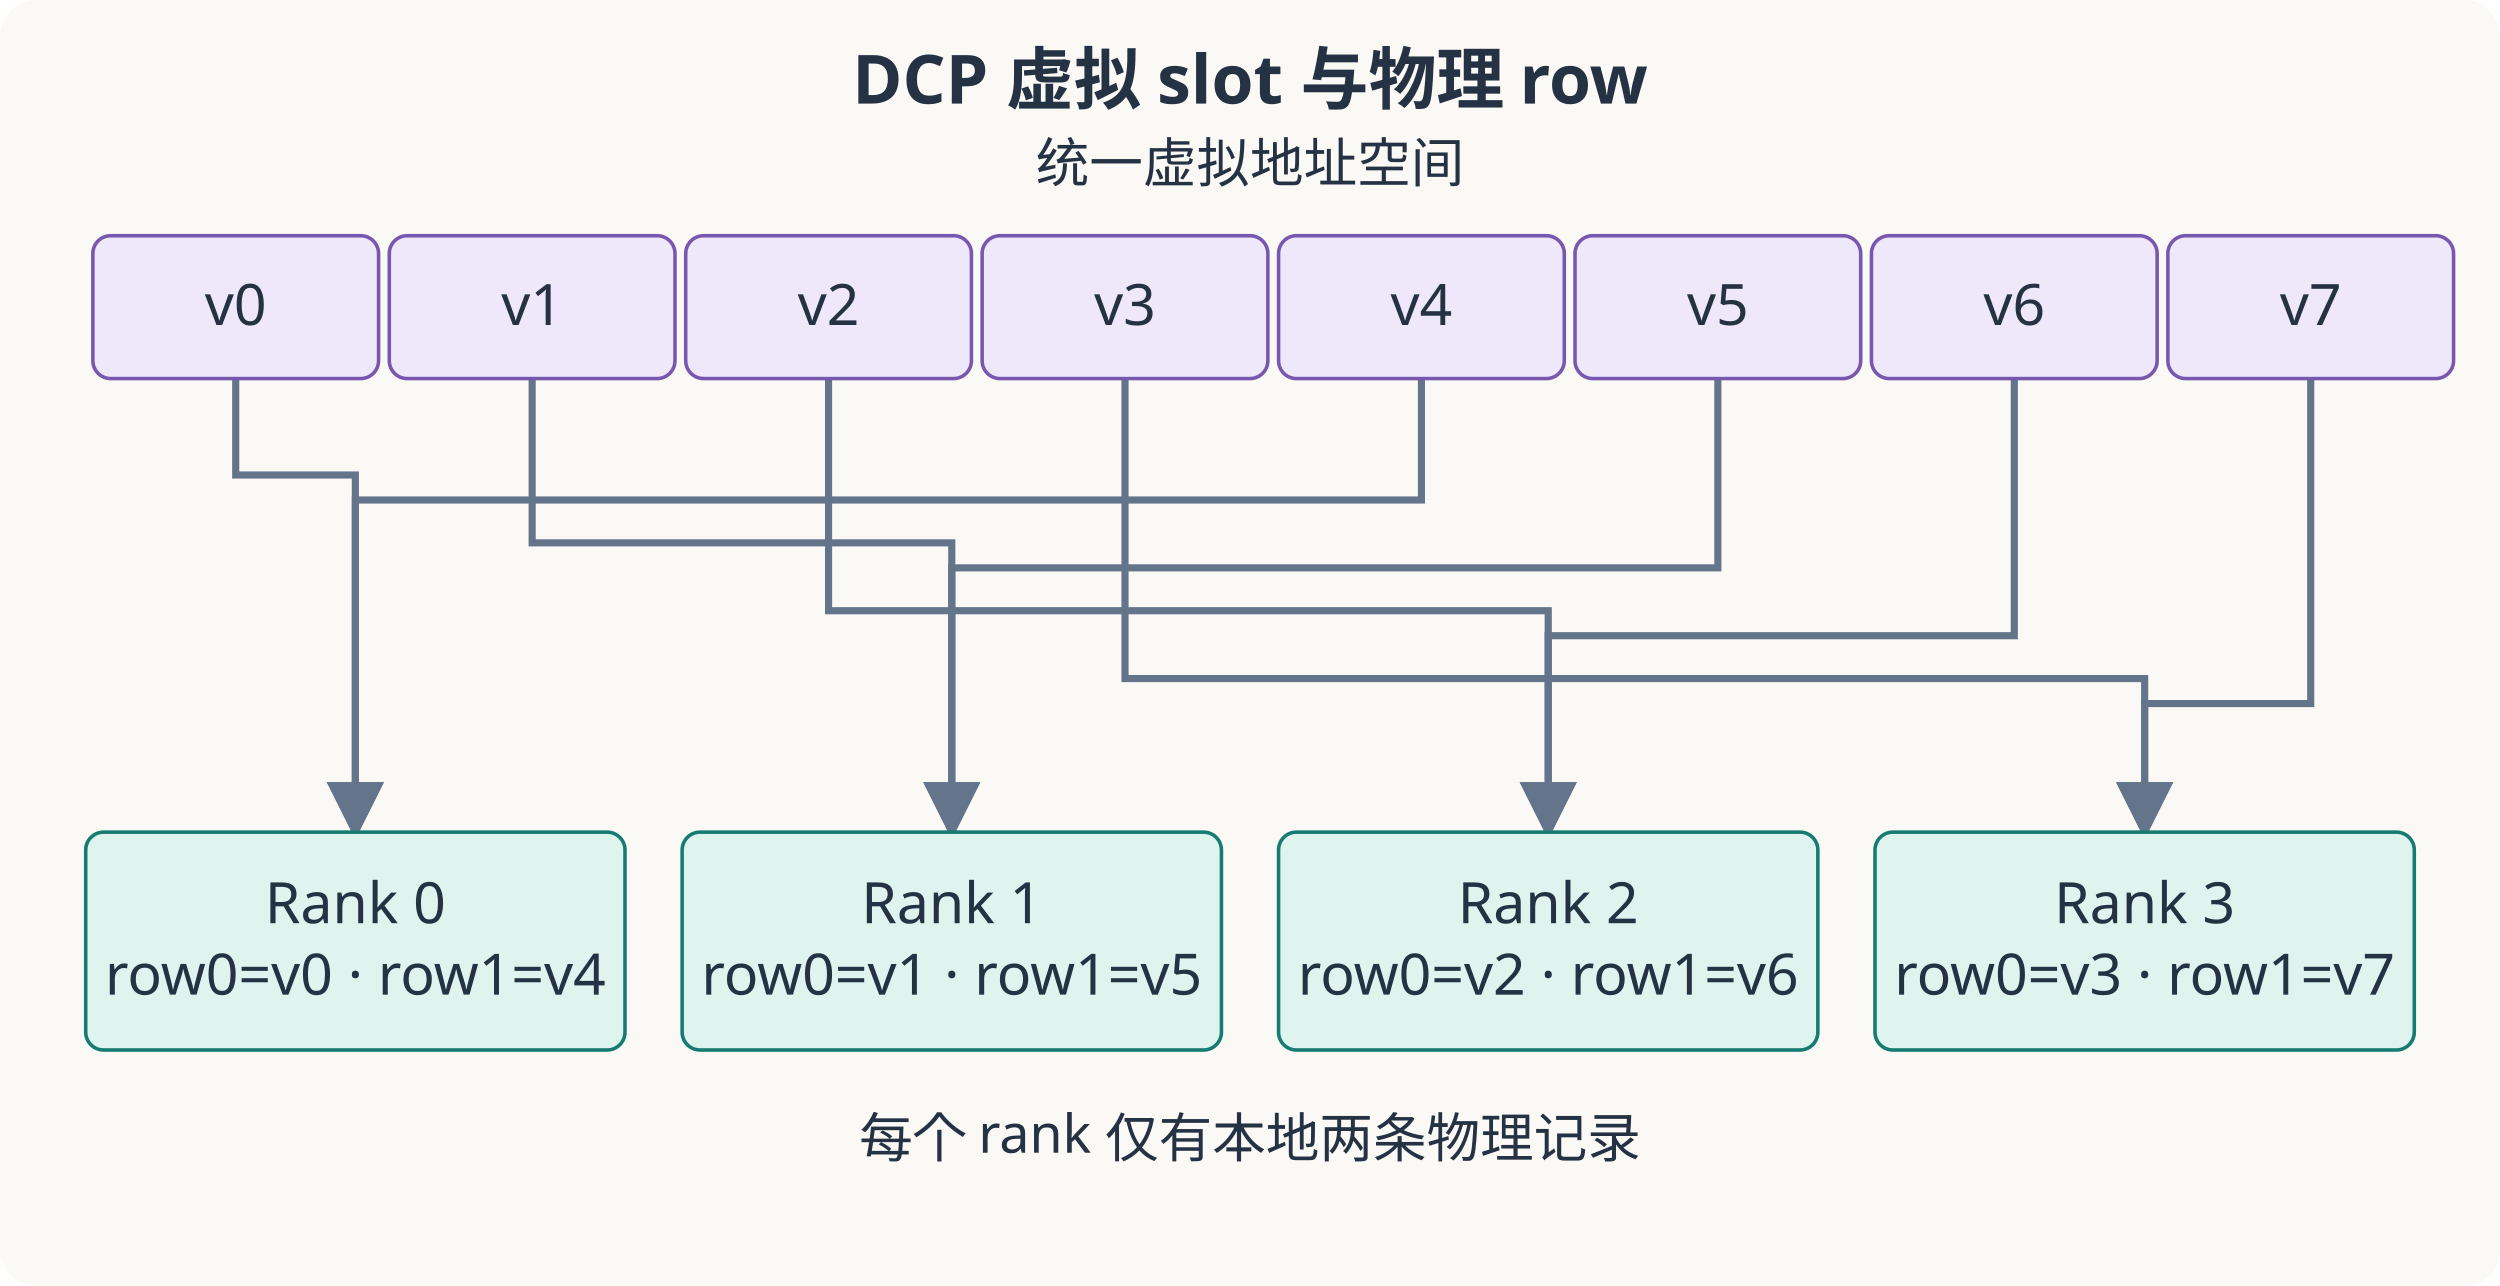
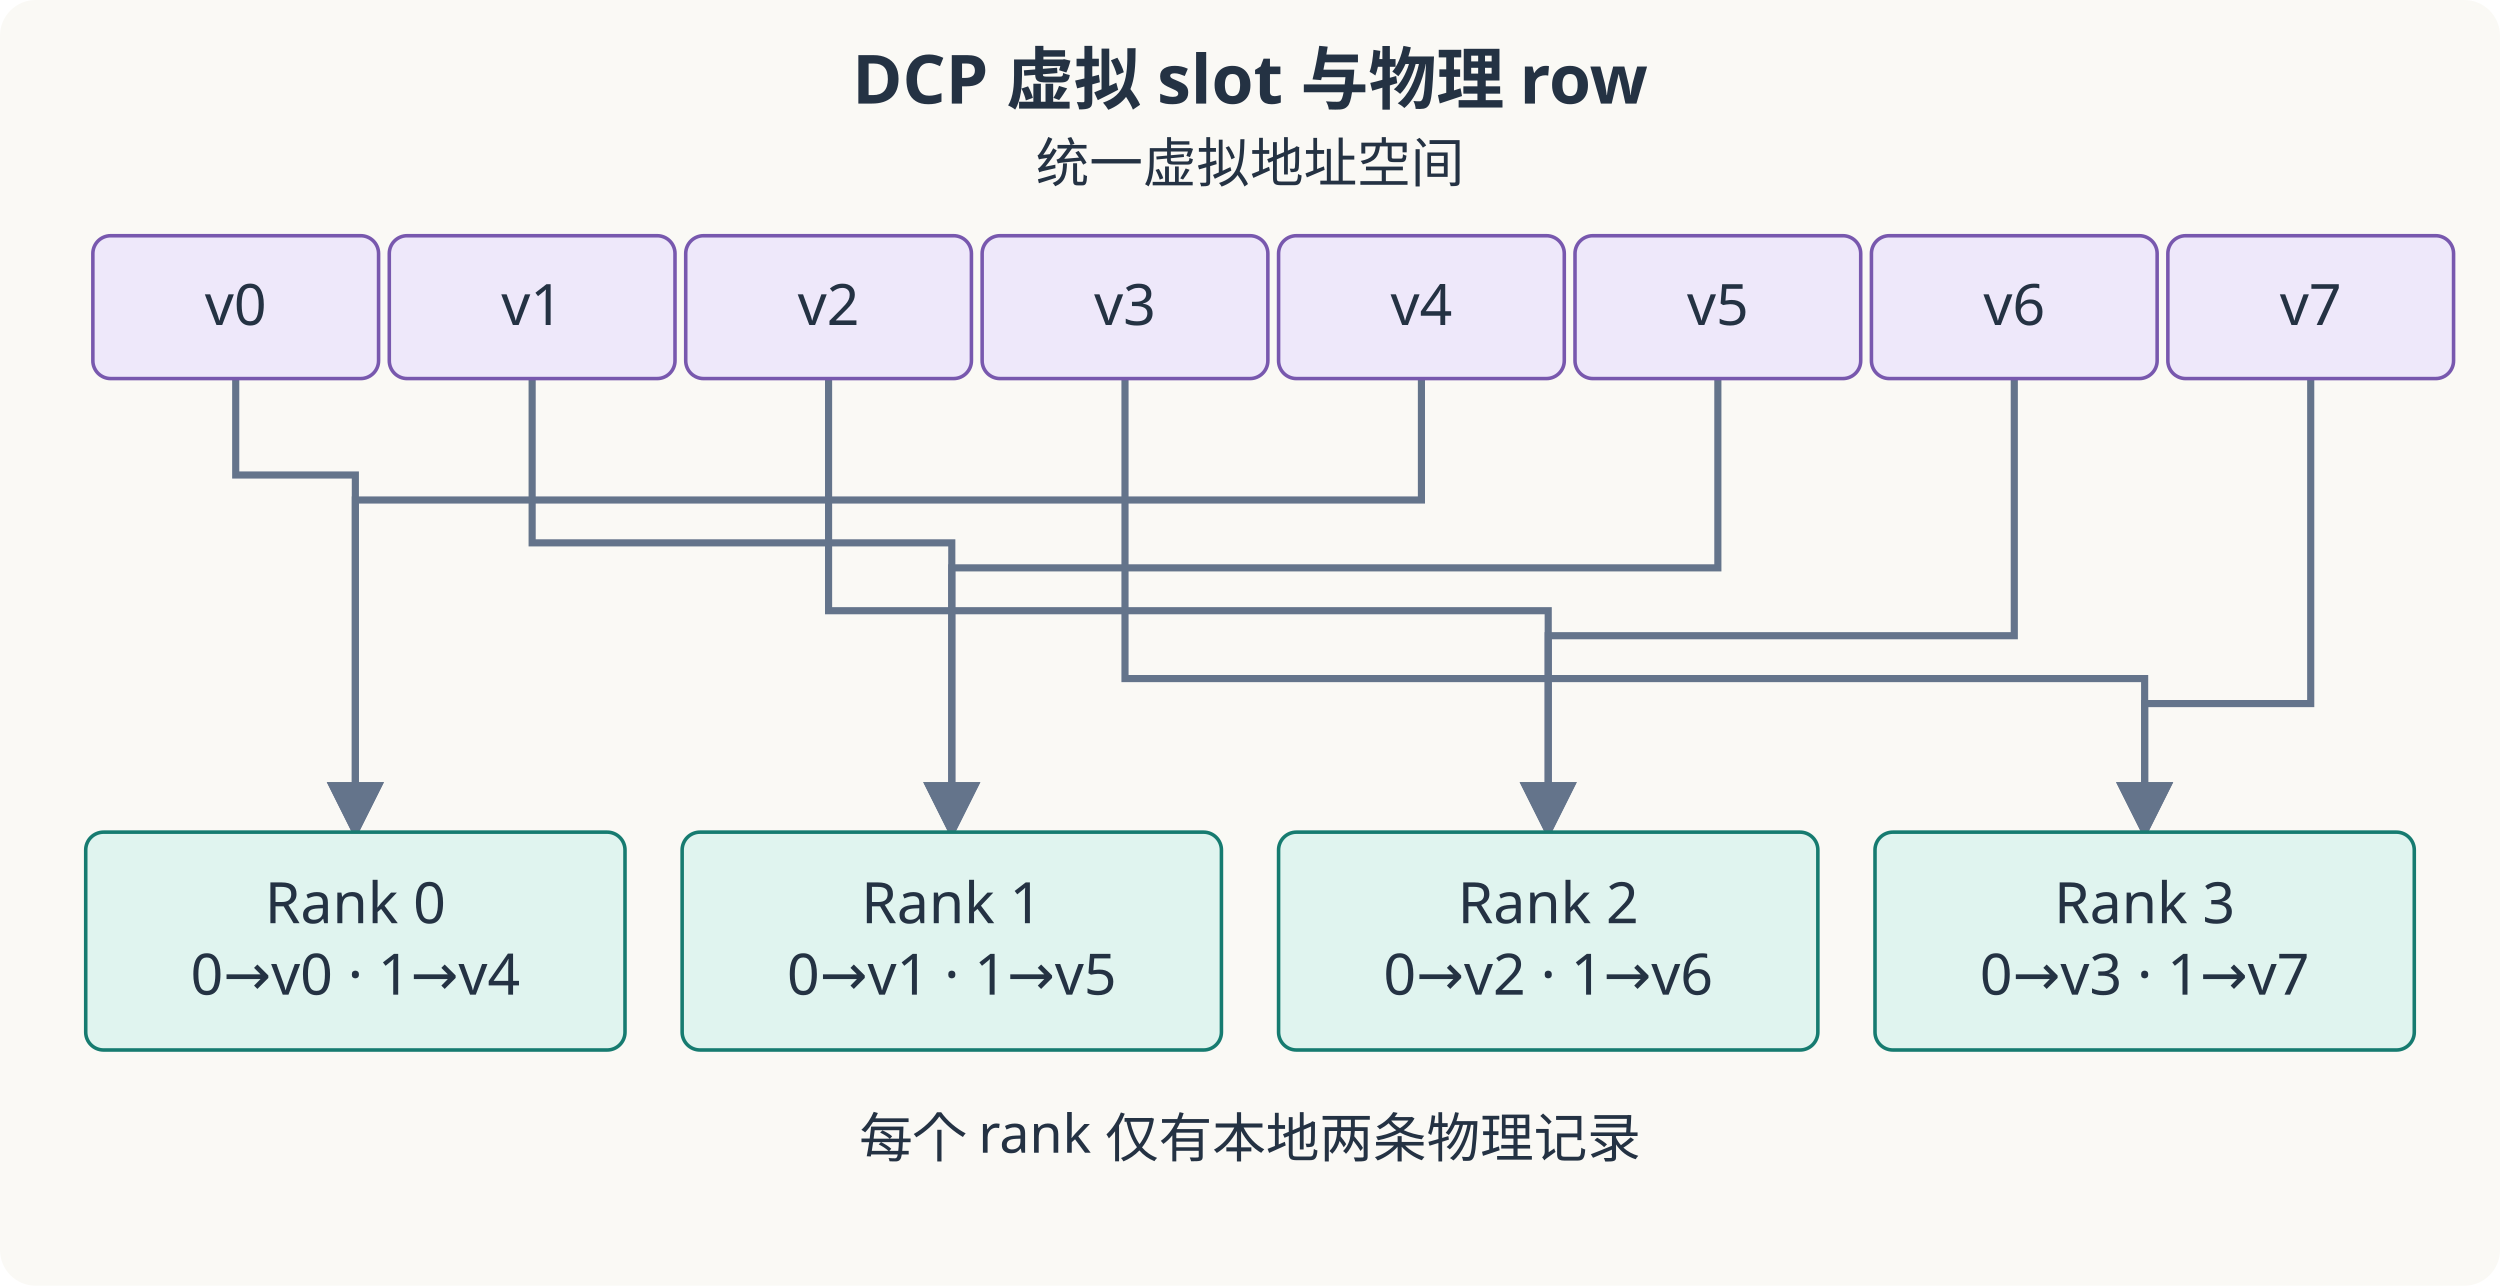
<svg xmlns="http://www.w3.org/2000/svg" viewBox="0 0 700 360" role="img">
  <defs>
    <marker id="a" markerWidth="8" markerHeight="8" refX="7" refY="4" orient="auto">
      <path d="M0 0L8 4L0 8Z" fill="#64748b" />
    </marker>
  </defs>
  <rect width="700" height="360" rx="10" fill="#faf9f5" />
  <g font-family="system-ui,sans-serif" fill="#243243">
    <text x="350" y="29" font-size="19" text-anchor="middle" font-weight="700">DCP 虚拟 slot 与物理 row</text>
    <path d="M66 106V133H99.5V233" fill="none" stroke="#64748b" stroke-width="2" marker-end="url(#a)" />
    <path d="M149 106V152H266.5V233" fill="none" stroke="#64748b" stroke-width="2" marker-end="url(#a)" />
    <path d="M232 106V171H433.5V233" fill="none" stroke="#64748b" stroke-width="2" marker-end="url(#a)" />
    <path d="M315 106V190H600.5V233" fill="none" stroke="#64748b" stroke-width="2" marker-end="url(#a)" />
    <path d="M398 106V140H99.5V233" fill="none" stroke="#64748b" stroke-width="2" marker-end="url(#a)" />
    <path d="M481 106V159H266.5V233" fill="none" stroke="#64748b" stroke-width="2" marker-end="url(#a)" />
    <path d="M564 106V178H433.5V233" fill="none" stroke="#64748b" stroke-width="2" marker-end="url(#a)" />
    <path d="M647 106V197H600.5V233" fill="none" stroke="#64748b" stroke-width="2" marker-end="url(#a)" />
    <rect x="26" y="66" width="80" height="40" rx="5" fill="#eee8fa" stroke="#7858ae" />
    <text x="66" y="91" font-size="16" text-anchor="middle">v0</text>
    <rect x="109" y="66" width="80" height="40" rx="5" fill="#eee8fa" stroke="#7858ae" />
    <text x="149" y="91" font-size="16" text-anchor="middle">v1</text>
    <rect x="192" y="66" width="80" height="40" rx="5" fill="#eee8fa" stroke="#7858ae" />
    <text x="232" y="91" font-size="16" text-anchor="middle">v2</text>
    <rect x="275" y="66" width="80" height="40" rx="5" fill="#eee8fa" stroke="#7858ae" />
    <text x="315" y="91" font-size="16" text-anchor="middle">v3</text>
    <rect x="358" y="66" width="80" height="40" rx="5" fill="#eee8fa" stroke="#7858ae" />
    <text x="398" y="91" font-size="16" text-anchor="middle">v4</text>
    <rect x="441" y="66" width="80" height="40" rx="5" fill="#eee8fa" stroke="#7858ae" />
    <text x="481" y="91" font-size="16" text-anchor="middle">v5</text>
    <rect x="524" y="66" width="80" height="40" rx="5" fill="#eee8fa" stroke="#7858ae" />
    <text x="564" y="91" font-size="16" text-anchor="middle">v6</text>
    <rect x="607" y="66" width="80" height="40" rx="5" fill="#eee8fa" stroke="#7858ae" />
    <text x="647" y="91" font-size="16" text-anchor="middle">v7</text>
    <rect x="24" y="233" width="151" height="61" rx="5" fill="#e0f4ef" stroke="#167b70" />
    <text x="99.5" y="258.5" font-size="16" text-anchor="middle">Rank 0</text>
-     <text x="99.5" y="278.5" font-size="16" text-anchor="middle">row0=v0 · row1=v4</text>
+     <text x="99.5" y="278.5" font-size="16" text-anchor="middle">0→v0 · 1→v4</text>
    <rect x="191" y="233" width="151" height="61" rx="5" fill="#e0f4ef" stroke="#167b70" />
    <text x="266.5" y="258.5" font-size="16" text-anchor="middle">Rank 1</text>
-     <text x="266.5" y="278.5" font-size="16" text-anchor="middle">row0=v1 · row1=v5</text>
+     <text x="266.5" y="278.5" font-size="16" text-anchor="middle">0→v1 · 1→v5</text>
    <rect x="358" y="233" width="151" height="61" rx="5" fill="#e0f4ef" stroke="#167b70" />
    <text x="433.5" y="258.5" font-size="16" text-anchor="middle">Rank 2</text>
-     <text x="433.5" y="278.5" font-size="16" text-anchor="middle">row0=v2 · row1=v6</text>
+     <text x="433.5" y="278.5" font-size="16" text-anchor="middle">0→v2 · 1→v6</text>
    <rect x="525" y="233" width="151" height="61" rx="5" fill="#e0f4ef" stroke="#167b70" />
    <text x="600.5" y="258.5" font-size="16" text-anchor="middle">Rank 3</text>
-     <text x="600.5" y="278.5" font-size="16" text-anchor="middle">row0=v3 · row1=v7</text>
+     <text x="600.5" y="278.5" font-size="16" text-anchor="middle">0→v3 · 1→v7</text>
    <text x="350" y="51" text-anchor="middle" font-size="15">统一虚拟地址空间</text>
    <text x="350" y="324" text-anchor="middle" font-size="15">每个 rank 仅有本地两条物理记录</text>
  </g>
</svg>
